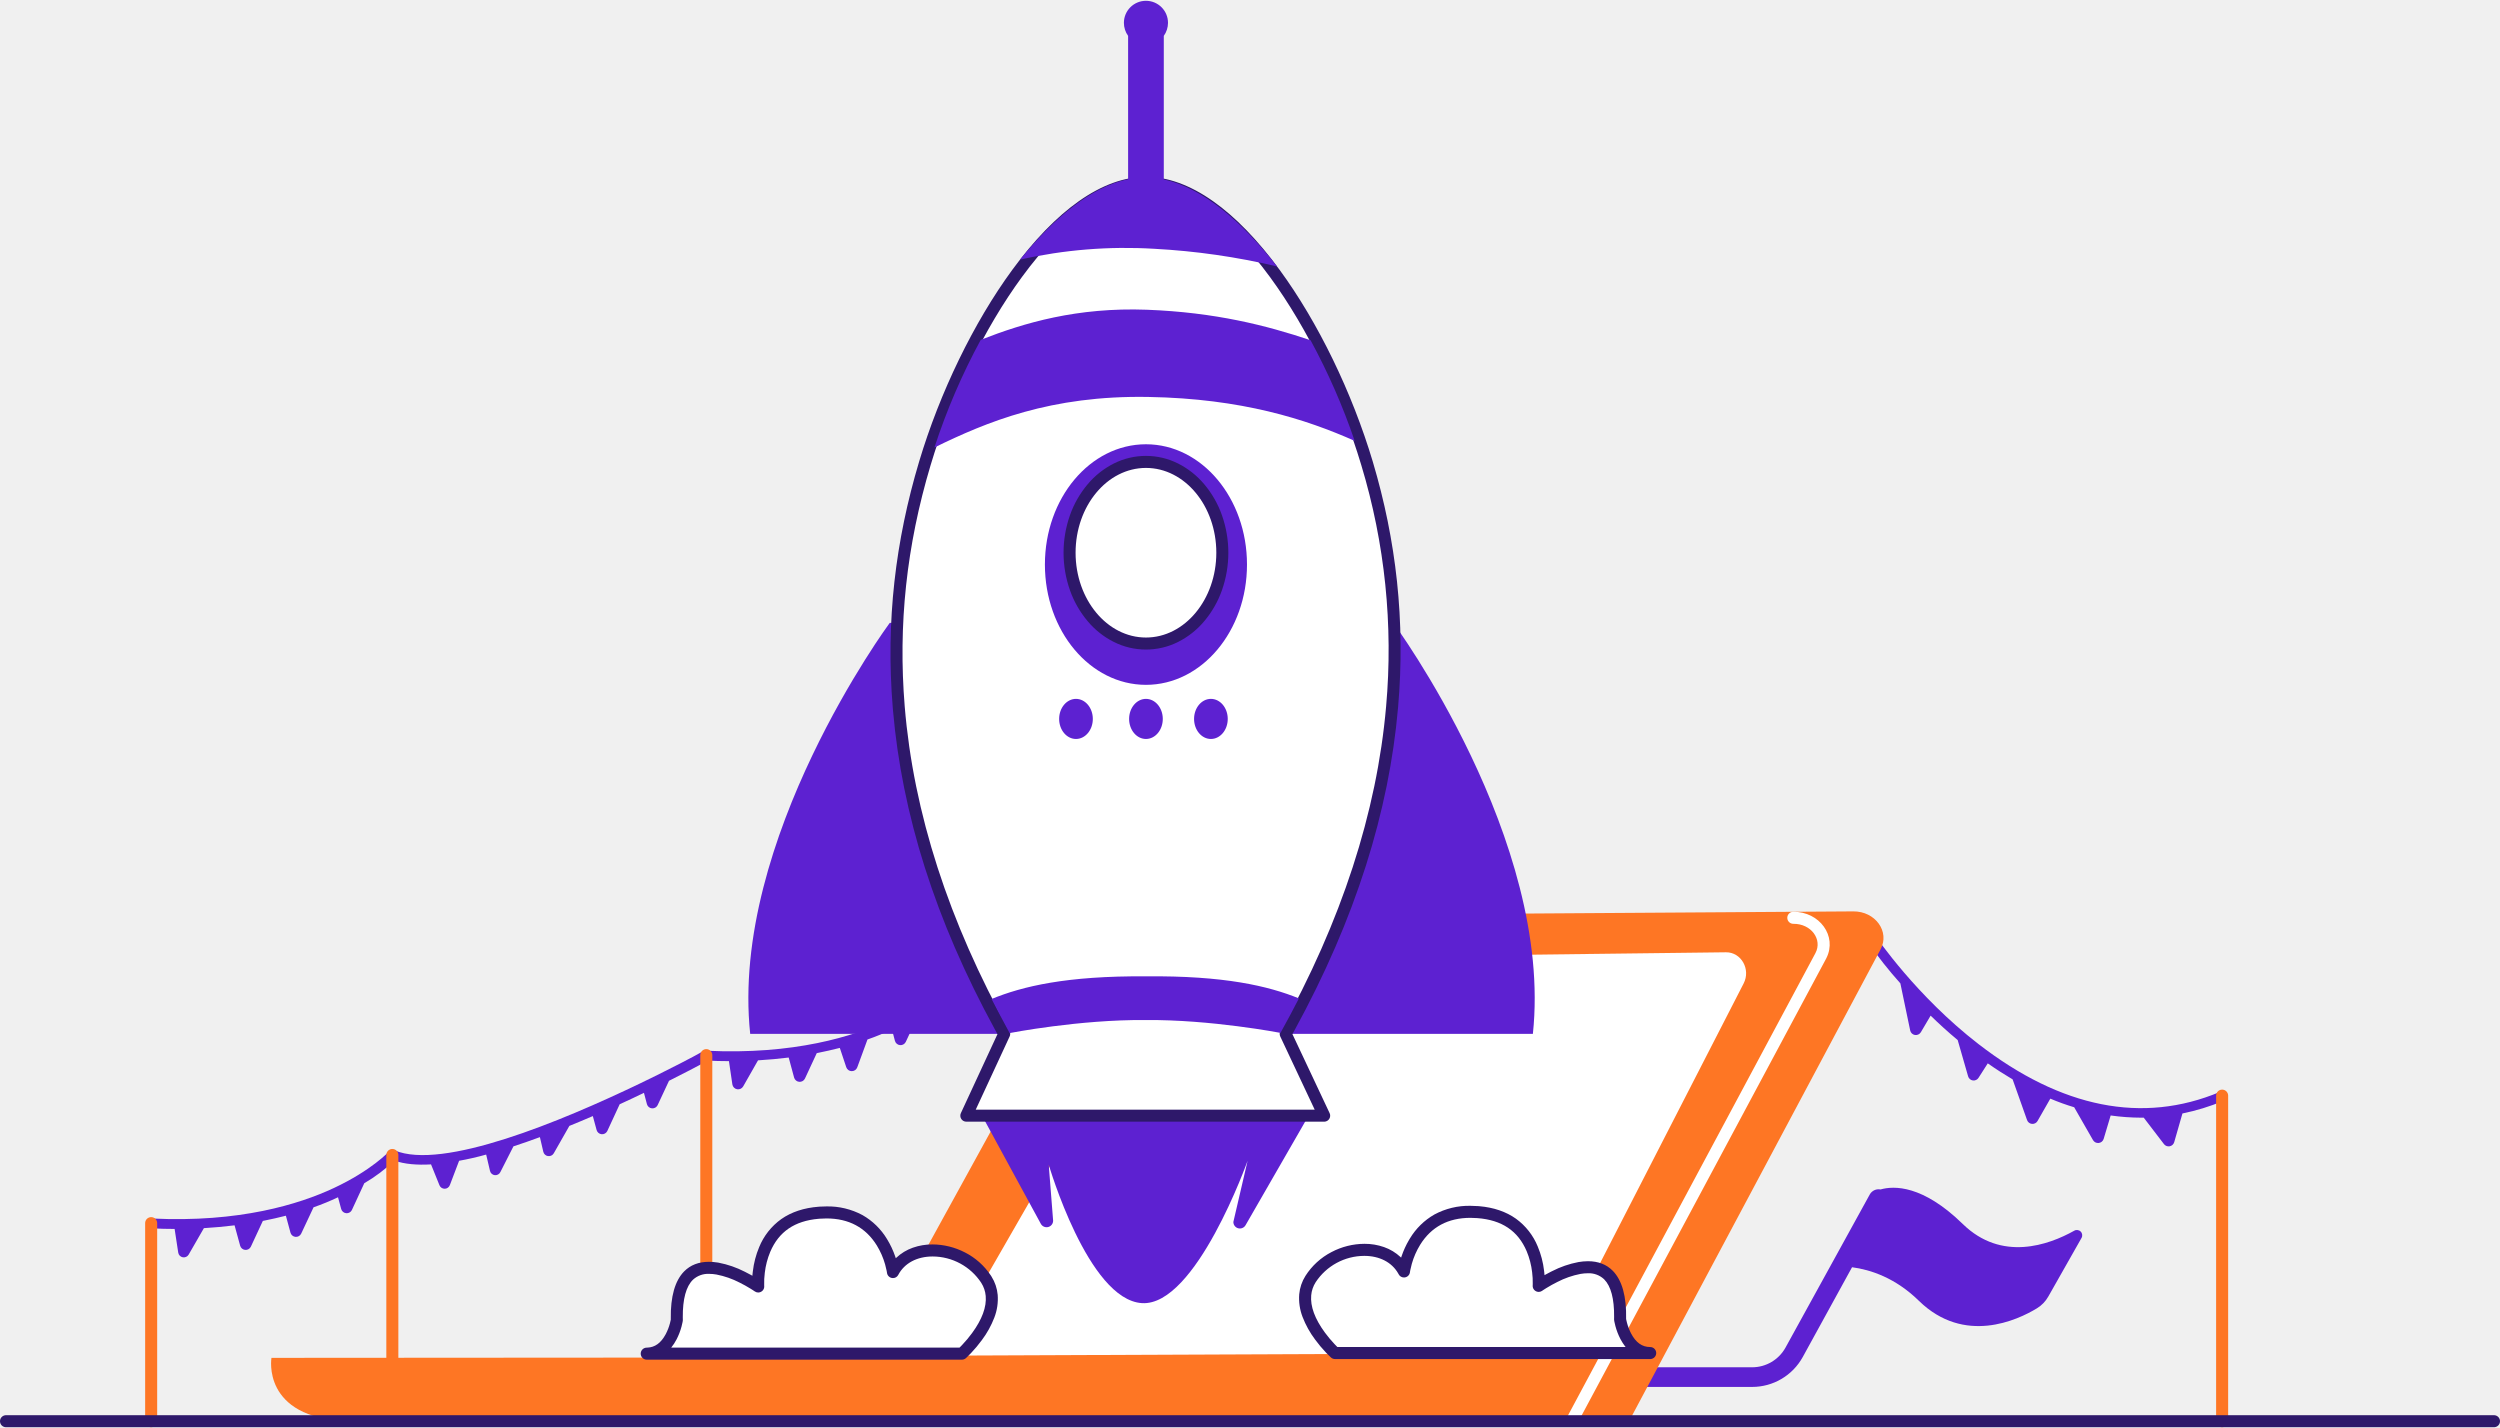
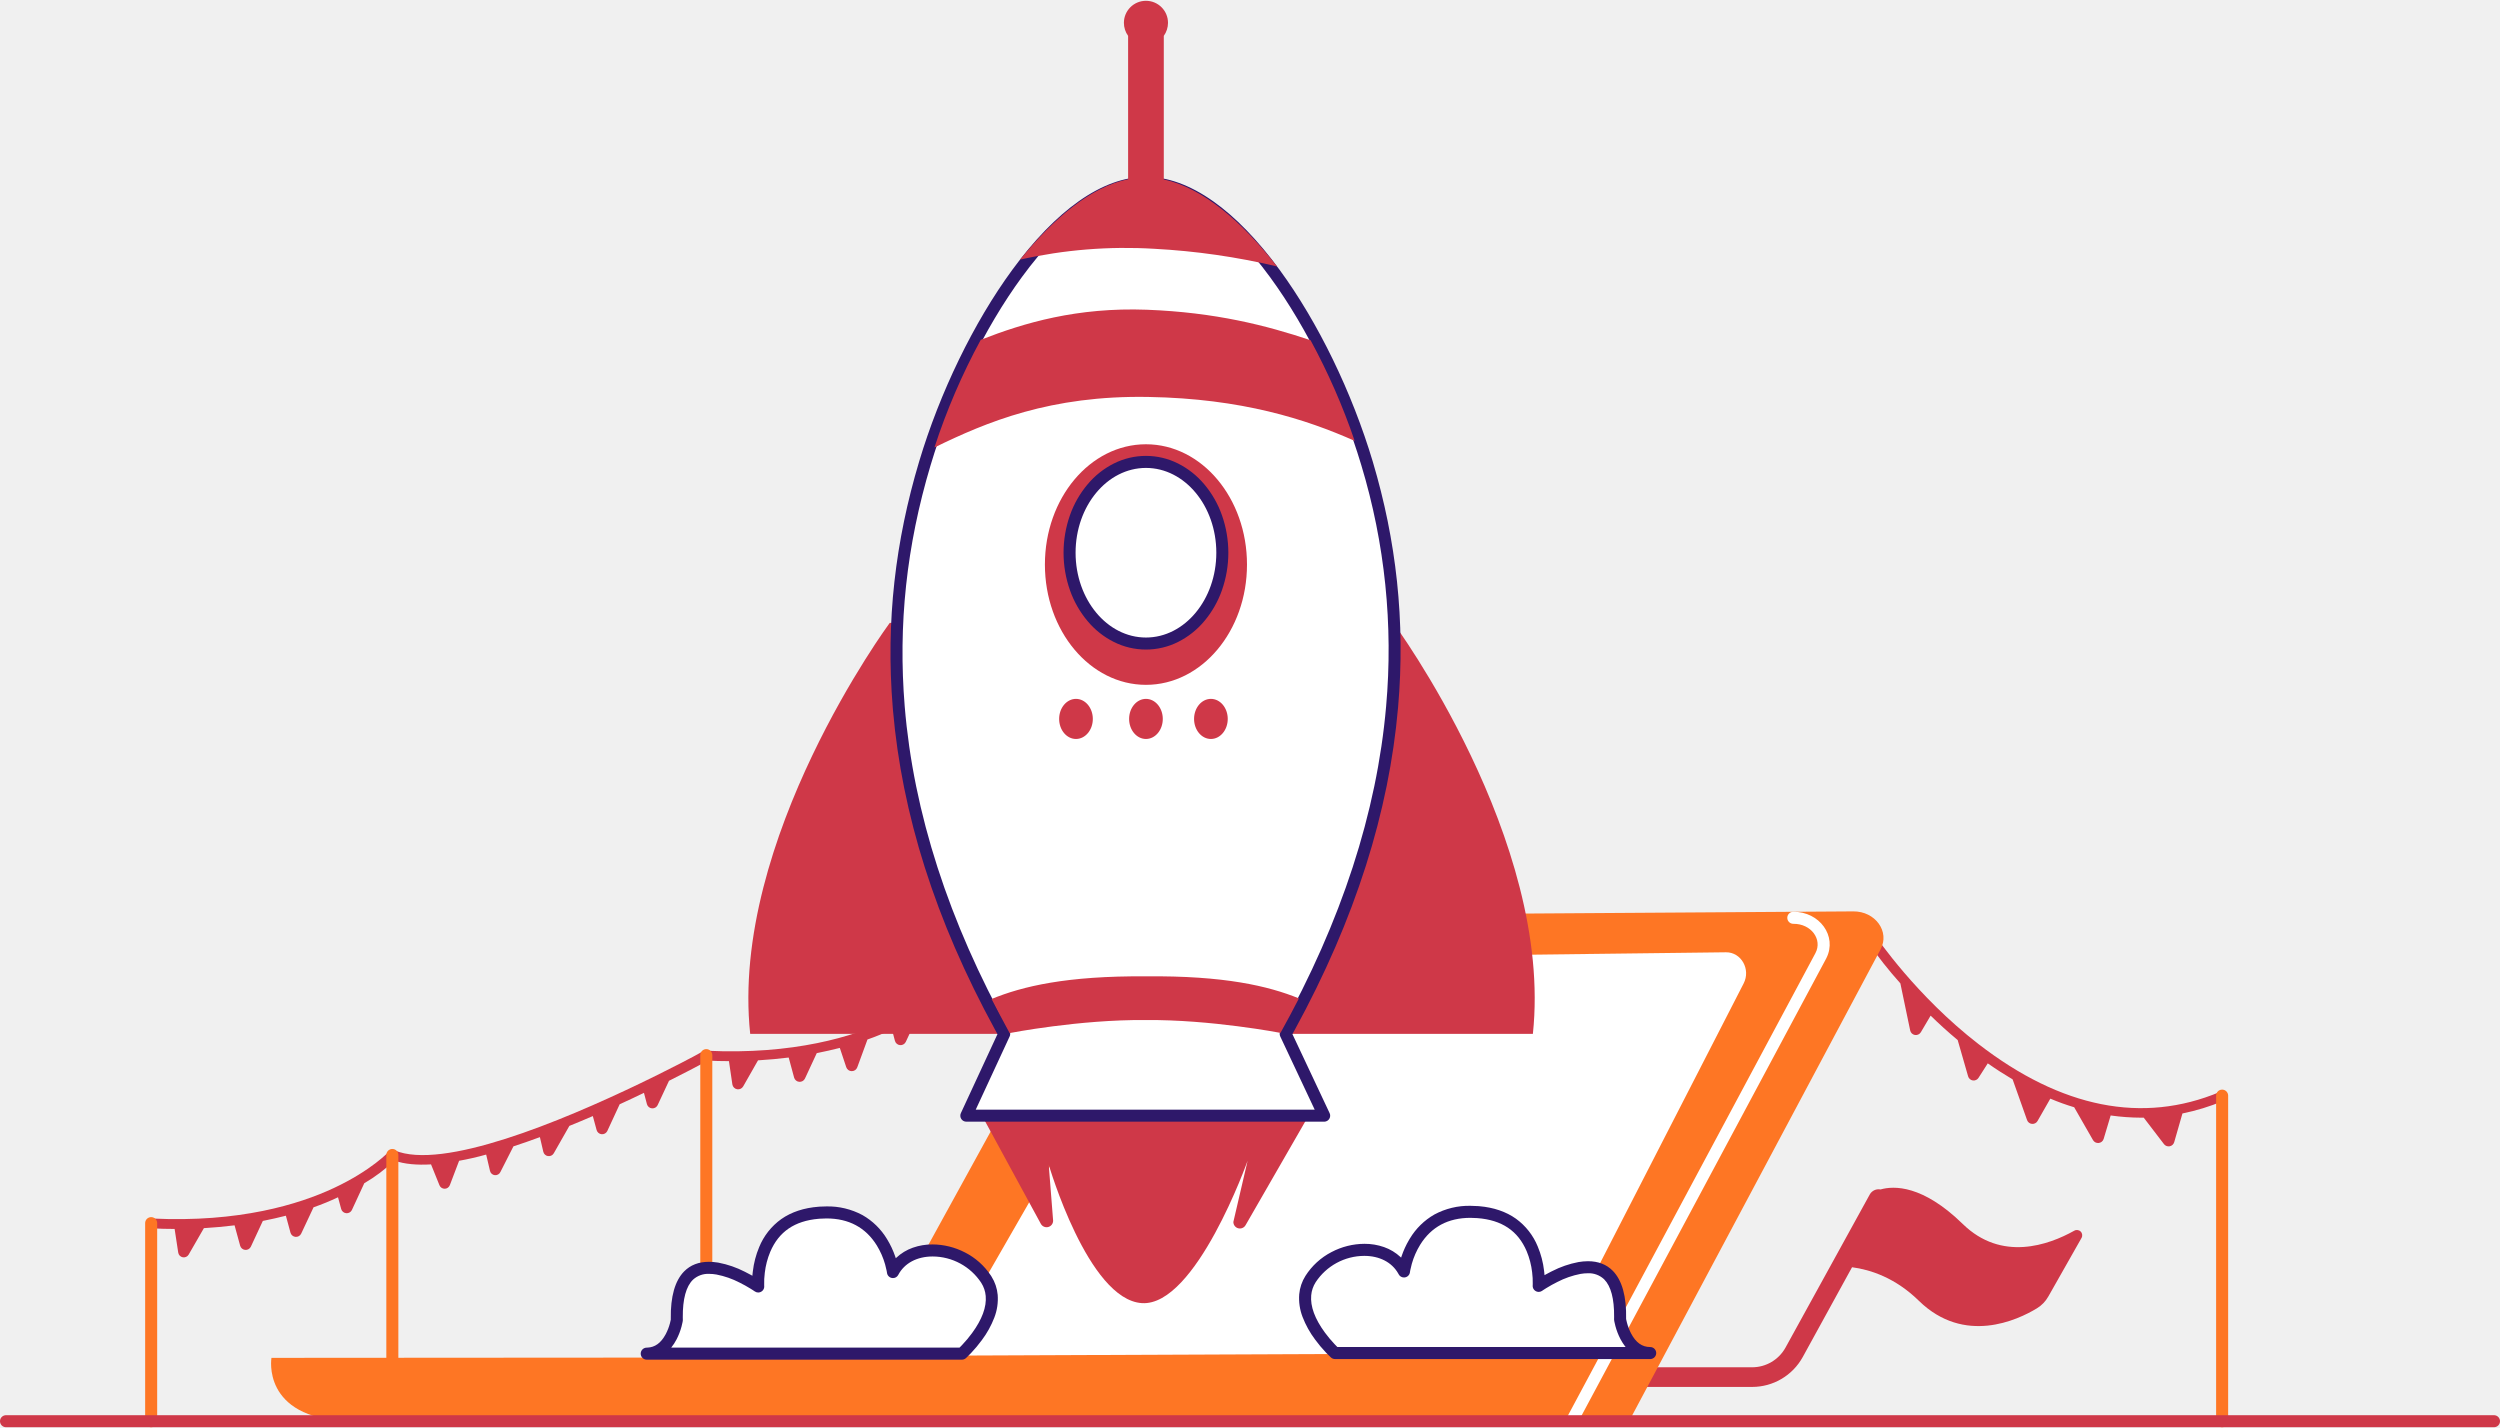
<svg xmlns="http://www.w3.org/2000/svg" viewBox="0 0 1247 711.9">
  <g id="product_launch_solid_II" data-name="product launch/solid_II" transform="translate(2.5)">
    <g id="product_launch_solid_II-2" data-name="product launch/solid_II" transform="translate(-3)">
      <g id="product_launch_solid_II-3" data-name="product launch_solid_II">
-         <path id="flag" d="M302.6,21.456c-12.7,7.1-36.2,15.6-55.6-3.4-20-19.5-34.3-19.1-41-17.2a5.036,5.036,0,0,0-5.3,2.4l-42.1,76.5a19.015,19.015,0,0,1-16.6,9.8H4.9a4.9,4.9,0,1,0,0,9.8H142a28.78,28.78,0,0,0,25.2-14.9l24.6-44.8c9.2,1.2,21.7,5.3,33.4,16.8,22.6,22,49.1,9.6,58.8,3.7a16.13,16.13,0,0,0,5.7-5.9l16.5-29.1A2.652,2.652,0,0,0,302.6,21.456Z" transform="translate(732.5 592.444)" fill="#5d21d1" />
+         <path id="flag" d="M302.6,21.456c-12.7,7.1-36.2,15.6-55.6-3.4-20-19.5-34.3-19.1-41-17.2a5.036,5.036,0,0,0-5.3,2.4l-42.1,76.5a19.015,19.015,0,0,1-16.6,9.8H4.9a4.9,4.9,0,1,0,0,9.8H142a28.78,28.78,0,0,0,25.2-14.9l24.6-44.8c9.2,1.2,21.7,5.3,33.4,16.8,22.6,22,49.1,9.6,58.8,3.7a16.13,16.13,0,0,0,5.7-5.9l16.5-29.1A2.652,2.652,0,0,0,302.6,21.456Z" transform="translate(732.5 592.444)" fill="#CF3848" />
        <g id="flags" transform="translate(73 466)">
-           <path id="Path" d="M280.843,1.417a2.43,2.43,0,0,0-3.4-1.1c-.4.2-4.6,2.8-22.9,11.9l-8.4,4.1c-39.9,19.2-98.8,43.6-122.7,33.5a2.443,2.443,0,0,0-2.8.6c-.1.1-8.7,9.4-27.5,18.2-17.3,8.1-47.1,17.3-90.6,15.2a2.362,2.362,0,0,0-2.5,2.8,2.559,2.559,0,0,0,2.4,2.1c3.9.2,7.6.3,11.3.3l1.8,11.8a2.81,2.81,0,0,0,5.2,1l7.6-13.2c5.3-.3,10.4-.8,15.3-1.4l2.8,10.2a2.864,2.864,0,0,0,5.3.5l6-12.9c4.1-.8,7.9-1.7,11.5-2.6l2.3,8.5a2.864,2.864,0,0,0,5.3.5l6.2-13.2a122.609,122.609,0,0,0,12.2-5l1.6,5.9a2.864,2.864,0,0,0,5.3.5l6.2-13.4a80.144,80.144,0,0,0,15-11.3c5.1,1.8,11.3,2.3,18.3,1.9l4.2,10.4a2.778,2.778,0,0,0,5.2-.1l4.6-12.1c4.4-.8,8.9-1.8,13.5-3.1l1.9,8.1a2.76,2.76,0,0,0,5.2.6l6.5-12.8c4.4-1.4,8.8-3,13.2-4.6l1.7,7.3a2.833,2.833,0,0,0,5.2.8l7.8-13.7c3.9-1.6,7.8-3.2,11.7-4.9l1.9,7a2.864,2.864,0,0,0,5.3.5l6.2-13.4c4.2-1.9,8.2-3.8,12.1-5.7l1.5,5.7a2.864,2.864,0,0,0,5.3.5l5.7-12.2c15.5-7.8,18.4-9.6,19.9-10.4A3.181,3.181,0,0,0,280.843,1.417Z" transform="translate(0.857 57.983)" fill="#5d21d1" />
-           <path id="Path-2" data-name="Path" d="M123.443.2a2.443,2.443,0,0,0-2.8.6c-.1.1-8.7,9.4-27.5,18.2-17.3,8.1-47.1,17.3-90.6,15.2A2.362,2.362,0,0,0,.043,37a2.559,2.559,0,0,0,2.4,2.1c3.9.2,7.6.3,11.3.3l1.7,11.6a2.909,2.909,0,0,0,5.4,1l7.4-13c5.3-.3,10.4-.8,15.3-1.4l2.7,10a2.9,2.9,0,0,0,5.4.5l5.9-12.7c4.1-.8,7.9-1.7,11.5-2.6l3.2,9.6a2.915,2.915,0,0,0,5.5.1l5.1-13.9a122.609,122.609,0,0,0,12.2-5l1.5,5.7a2.9,2.9,0,0,0,5.4.5l6.1-13.1a80.144,80.144,0,0,0,15-11.3" transform="translate(277.357 23.9)" fill="#5d21d1" />
-           <path id="Path-3" data-name="Path" d="M179.077,79.877a2.39,2.39,0,0,0-3.2-1.4c-38.5,16.1-79,8-120.3-23.9-31.1-24-50.9-53.3-51.1-53.5a2.544,2.544,0,0,0-3.4-.7,2.544,2.544,0,0,0-.7,3.4,210.417,210.417,0,0,0,16.2,20.5l4.9,23.5a2.892,2.892,0,0,0,5.3.9l4.9-8.3c4.2,4.1,8.7,8.2,13.5,12.2l5.2,18.1a2.873,2.873,0,0,0,5.2.7l4.6-7.2c4.1,2.9,8.2,5.5,12.4,8l7.2,20.3a2.887,2.887,0,0,0,5.2.5l6.4-11.2a113.564,113.564,0,0,0,11.9,4.3l9.4,16.4a2.917,2.917,0,0,0,5.3-.6l3.5-11.7a112.468,112.468,0,0,0,15.3,1.1h1.2l10.1,13.2a2.913,2.913,0,0,0,5.1-1l4.1-14.3a109.057,109.057,0,0,0,20.2-6.2A2.469,2.469,0,0,0,179.077,79.877Z" transform="translate(858.823 0.223)" fill="#5d21d1" />
+           <path id="Path" d="M280.843,1.417a2.43,2.43,0,0,0-3.4-1.1c-.4.2-4.6,2.8-22.9,11.9l-8.4,4.1c-39.9,19.2-98.8,43.6-122.7,33.5a2.443,2.443,0,0,0-2.8.6c-.1.1-8.7,9.4-27.5,18.2-17.3,8.1-47.1,17.3-90.6,15.2a2.362,2.362,0,0,0-2.5,2.8,2.559,2.559,0,0,0,2.4,2.1c3.9.2,7.6.3,11.3.3l1.8,11.8a2.81,2.81,0,0,0,5.2,1l7.6-13.2c5.3-.3,10.4-.8,15.3-1.4l2.8,10.2a2.864,2.864,0,0,0,5.3.5l6-12.9c4.1-.8,7.9-1.7,11.5-2.6l2.3,8.5a2.864,2.864,0,0,0,5.3.5l6.2-13.2a122.609,122.609,0,0,0,12.2-5l1.6,5.9a2.864,2.864,0,0,0,5.3.5l6.2-13.4a80.144,80.144,0,0,0,15-11.3c5.1,1.8,11.3,2.3,18.3,1.9l4.2,10.4a2.778,2.778,0,0,0,5.2-.1l4.6-12.1c4.4-.8,8.9-1.8,13.5-3.1l1.9,8.1a2.76,2.76,0,0,0,5.2.6l6.5-12.8c4.4-1.4,8.8-3,13.2-4.6l1.7,7.3a2.833,2.833,0,0,0,5.2.8l7.8-13.7c3.9-1.6,7.8-3.2,11.7-4.9l1.9,7a2.864,2.864,0,0,0,5.3.5l6.2-13.4c4.2-1.9,8.2-3.8,12.1-5.7l1.5,5.7a2.864,2.864,0,0,0,5.3.5l5.7-12.2c15.5-7.8,18.4-9.6,19.9-10.4A3.181,3.181,0,0,0,280.843,1.417Z" transform="translate(0.857 57.983)" fill="#CF3848" />
+           <path id="Path-2" data-name="Path" d="M123.443.2a2.443,2.443,0,0,0-2.8.6c-.1.1-8.7,9.4-27.5,18.2-17.3,8.1-47.1,17.3-90.6,15.2A2.362,2.362,0,0,0,.043,37a2.559,2.559,0,0,0,2.4,2.1c3.9.2,7.6.3,11.3.3l1.7,11.6a2.909,2.909,0,0,0,5.4,1l7.4-13c5.3-.3,10.4-.8,15.3-1.4l2.7,10a2.9,2.9,0,0,0,5.4.5l5.9-12.7c4.1-.8,7.9-1.7,11.5-2.6l3.2,9.6a2.915,2.915,0,0,0,5.5.1l5.1-13.9a122.609,122.609,0,0,0,12.2-5l1.5,5.7a2.9,2.9,0,0,0,5.4.5l6.1-13.1a80.144,80.144,0,0,0,15-11.3" transform="translate(277.357 23.9)" fill="#CF3848" />
+           <path id="Path-3" data-name="Path" d="M179.077,79.877a2.39,2.39,0,0,0-3.2-1.4c-38.5,16.1-79,8-120.3-23.9-31.1-24-50.9-53.3-51.1-53.5a2.544,2.544,0,0,0-3.4-.7,2.544,2.544,0,0,0-.7,3.4,210.417,210.417,0,0,0,16.2,20.5l4.9,23.5a2.892,2.892,0,0,0,5.3.9l4.9-8.3c4.2,4.1,8.7,8.2,13.5,12.2l5.2,18.1a2.873,2.873,0,0,0,5.2.7l4.6-7.2c4.1,2.9,8.2,5.5,12.4,8l7.2,20.3a2.887,2.887,0,0,0,5.2.5l6.4-11.2a113.564,113.564,0,0,0,11.9,4.3l9.4,16.4a2.917,2.917,0,0,0,5.3-.6l3.5-11.7a112.468,112.468,0,0,0,15.3,1.1h1.2l10.1,13.2a2.913,2.913,0,0,0,5.1-1l4.1-14.3a109.057,109.057,0,0,0,20.2-6.2A2.469,2.469,0,0,0,179.077,79.877Z" transform="translate(858.823 0.223)" fill="#CF3848" />
          <path id="Path-4" data-name="Path" d="M3,0A3,3,0,0,1,5.995,2.824L6,3v98.8a3,3,0,0,1-5.995.176L0,101.8V3A3,3,0,0,1,3,0Z" transform="translate(-0.1 141.1)" fill="#fe7624" />
          <path id="Path-5" data-name="Path" d="M3,0A3,3,0,0,1,5.995,2.824L6,3V134.2a3,3,0,0,1-5.995.176L0,134.2V3A3,3,0,0,1,3,0Z" transform="translate(120.2 107.1)" fill="#fe7624" />
          <path id="Path-6" data-name="Path" d="M3,0A3,3,0,0,1,5.995,2.824L6,3V183.8a3,3,0,0,1-5.995.176L0,183.8V3A3,3,0,0,1,3,0Z" transform="translate(276.8 57.3)" fill="#fe7624" />
          <path id="Path-7" data-name="Path" d="M3,0A3,3,0,0,1,5.995,2.824L6,3V165.4a3,3,0,0,1-5.995.176L0,165.4V3A3,3,0,0,1,3,0Z" transform="translate(1032.9 77.5)" fill="#fe7624" />
        </g>
        <g id="laptop_1_" transform="translate(135 454)">
          <path id="laptop" d="M789.19,0l-362,2.4a14.982,14.982,0,0,0-13.4,7.6L296.99,222.5l-296.8.2s-5.1,29.8,37.6,31.6l640-.8L802.79,19C807.59,10.1,800.19-.1,789.19,0Z" transform="translate(0.71 0.599)" fill="#fe7624" />
          <path id="screen" d="M0,201.2l305.7-1.3L400.3,15.6C404,8.5,399.1-.1,391.5,0L113.7,3.4Z" transform="translate(334.9 20.999)" fill="#fff" />
          <path id="Path-8" data-name="Path" d="M113.074,0c13.1-.117,22.03,12.112,16.543,23.084l-.171.332-123.8,231.3a3,3,0,0,1-5.371-2.668l.081-.164L124.148,20.6c3.584-6.788-2.091-14.68-11.02-14.6a3,3,0,1,1-.054-6Z" transform="translate(646.899 0.799)" fill="#fff" />
        </g>
        <g id="rocket_3_" transform="translate(373)">
-           <path id="Path-9" data-name="Path" d="M0,0,33.5,61.6A3.267,3.267,0,0,0,39.6,60L37.4,32S57,99.4,83.9,101.1s52.7-71,52.7-71l-7.1,30.5a3.255,3.255,0,0,0,6.1,1.6L171.4,0" transform="translate(113.2 548.9)" fill="#5d21d1" />
-           <path id="Path-10" data-name="Path" d="M70.517,2.3s-79.9,108.2-69.6,205h176.3V0Z" transform="translate(0.783 308.4)" fill="#5d21d1" />
-           <path id="Path-11" data-name="Path" d="M106.7,2.3s79.9,108.2,69.6,205H0V0Z" transform="translate(215.8 308.4)" fill="#5d21d1" />
+           <path id="Path-9" data-name="Path" d="M0,0,33.5,61.6A3.267,3.267,0,0,0,39.6,60L37.4,32S57,99.4,83.9,101.1s52.7-71,52.7-71l-7.1,30.5a3.255,3.255,0,0,0,6.1,1.6L171.4,0" transform="translate(113.2 548.9)" fill="#CF3848" />
+           <path id="Path-10" data-name="Path" d="M70.517,2.3s-79.9,108.2-69.6,205h176.3V0Z" transform="translate(0.783 308.4)" fill="#CF3848" />
+           <path id="Path-11" data-name="Path" d="M106.7,2.3s79.9,108.2,69.6,205H0V0Z" transform="translate(215.8 308.4)" fill="#CF3848" />
          <path id="Path-12" data-name="Path" d="M194.114,424.5c67.7-121.7,60.3-218.3,40.6-284.5-19.8-66.2-66.2-140-110.3-140s-90.5,73.8-110.3,140-28.1,162.8,39.6,284.5l-18.9,40.8h178.5l-19.2-40.8Z" transform="translate(74.686 91.2)" fill="#fff" />
          <path id="Path_2_" d="M216.327,471.3H37.826a3,3,0,0,1-2.722-4.262L53.364,427.62l-1.126-2.046c-7.471-13.66-14.229-27.458-20.086-41.011a427.659,427.659,0,0,1-15.069-40.2A379.514,379.514,0,0,1,6.847,304.935a348.758,348.758,0,0,1-5.589-38.674l-.133-1.579C.25,254.036-.117,243.316.033,232.821c.148-10.3.8-20.707,1.936-30.93,1.113-10.008,2.726-20.159,4.8-30.169,2.02-9.771,4.539-19.723,7.487-29.581,10.374-34.684,27.32-69.58,46.492-95.739,10.9-14.871,22.071-26.393,33.2-34.245C105.387,4.09,116.651,0,127.427,0S149.466,4.09,160.9,12.157c11.134,7.852,22.305,19.373,33.2,34.245,19.173,26.16,36.119,61.056,46.493,95.743,2.913,9.789,5.4,19.7,7.378,29.46,2.029,9.986,3.6,20.131,4.669,30.154,1.091,10.231,1.695,20.656,1.793,30.986.1,10.523-.321,21.274-1.252,31.955a350.841,350.841,0,0,1-5.652,38.993,383.143,383.143,0,0,1-10.354,39.789,432.855,432.855,0,0,1-15.239,40.608c-5.923,13.694-12.756,27.64-20.309,41.449l-1.142,2.073,18.548,39.413a2.956,2.956,0,0,1-.138,2.814,2.99,2.99,0,0,1-2.4,1.459ZM127.427,6c-9.664,0-19.943,3.853-30.551,11.451-10.439,7.477-20.967,18.41-31.291,32.5C46.8,75.575,30.186,109.8,20,143.86,7.974,184.069,3.756,223.43,7.1,264.192c4.344,52.886,21.921,107.34,52.244,161.85a3.008,3.008,0,0,1,.1,2.719L42.521,465.3H211.6l-17.186-36.523a2.992,2.992,0,0,1,0-2.552l.094-.183c30.375-54.6,48.109-109.063,52.709-161.865A317.74,317.74,0,0,0,234.852,143.86c-10.186-34.055-26.8-68.284-45.583-93.911-10.325-14.087-20.853-25.02-31.292-32.5C147.369,9.853,137.091,6,127.427,6Z" transform="translate(71.674 88.2)" fill="#2e186a" />
-           <ellipse id="Oval" cx="50.4" cy="60" rx="50.4" ry="60" transform="translate(148.7 221.6)" fill="#5d21d1" />
-           <ellipse id="Oval-2" data-name="Oval" cx="8.4" cy="10" rx="8.4" ry="10" transform="translate(190.7 348.6)" fill="#5d21d1" />
-           <ellipse id="Oval-3" data-name="Oval" cx="8.4" cy="10" rx="8.4" ry="10" transform="translate(223.1 348.6)" fill="#5d21d1" />
-           <ellipse id="Oval-4" data-name="Oval" cx="8.4" cy="10" rx="8.4" ry="10" transform="translate(155.8 348.6)" fill="#5d21d1" />
+           <ellipse id="Oval" cx="50.4" cy="60" rx="50.4" ry="60" transform="translate(148.7 221.6)" fill="#CF3848" />
+           <ellipse id="Oval-2" data-name="Oval" cx="8.4" cy="10" rx="8.4" ry="10" transform="translate(190.7 348.6)" fill="#CF3848" />
+           <ellipse id="Oval-3" data-name="Oval" cx="8.4" cy="10" rx="8.4" ry="10" transform="translate(223.1 348.6)" fill="#CF3848" />
+           <ellipse id="Oval-4" data-name="Oval" cx="8.4" cy="10" rx="8.4" ry="10" transform="translate(155.8 348.6)" fill="#CF3848" />
          <ellipse id="Oval-5" data-name="Oval" cx="38.1" cy="45.3" rx="38.1" ry="45.3" transform="translate(161 230.4)" fill="#fff" />
          <path id="Oval_2_" d="M41.1,96.6a35.71,35.71,0,0,1-16.051-3.81A41.224,41.224,0,0,1,11.991,82.414,49.391,49.391,0,0,1,3.212,67.057a56.369,56.369,0,0,1,0-37.514,49.393,49.393,0,0,1,8.779-15.358A41.225,41.225,0,0,1,25.049,3.81a35.713,35.713,0,0,1,32.1,0A41.223,41.223,0,0,1,70.209,14.186a49.393,49.393,0,0,1,8.778,15.358,56.371,56.371,0,0,1,0,37.514,49.391,49.391,0,0,1-8.778,15.357A41.223,41.223,0,0,1,57.151,92.79,35.71,35.71,0,0,1,41.1,96.6ZM41.1,6C21.746,6,6,24.976,6,48.3S21.746,90.6,41.1,90.6,76.2,71.625,76.2,48.3,60.455,6,41.1,6Z" transform="translate(158 227.4)" fill="#2e186a" />
-           <path id="Path-13" data-name="Path" d="M71.7,89.1V17.5A11.2,11.2,0,0,0,73.8,11a11,11,0,0,0-22,0,11.2,11.2,0,0,0,2.1,6.5V89c-18.5,3.8-37,19.3-53.9,40.1a239.042,239.042,0,0,1,67-5.4,345.825,345.825,0,0,1,61.2,8.8C110.7,110.1,91.1,93.3,71.7,89.1Z" transform="translate(136.3 0.4)" fill="#5d21d1" />
-           <path id="Path-14" data-name="Path" d="M187.6,15.343c-22.1-7.4-47.5-13.9-81.6-15.2-34.8-1.3-61.2,6.5-82.9,15A320.817,320.817,0,0,0,0,68.843c26-12.7,57.9-26.1,106.8-25.2,46.5.8,78.5,11.1,102.8,21.9A322.659,322.659,0,0,0,187.6,15.343Z" transform="translate(93.6 154.357)" fill="#5d21d1" />
-           <path id="Path-15" data-name="Path" d="M144.1,28.222c3.2-5.8,6.3-11.5,9.2-17.2C138,4.822,116-.378,76.9.022c-39.5-.3-61.6,5-76.9,11.3,2.9,5.6,5.9,11.3,9,17,0,0,34.7-6.8,67.8-6.5C109.4,21.522,144.1,28.222,144.1,28.222Z" transform="translate(122.1 486.978)" fill="#5d21d1" />
+           <path id="Path-13" data-name="Path" d="M71.7,89.1V17.5A11.2,11.2,0,0,0,73.8,11a11,11,0,0,0-22,0,11.2,11.2,0,0,0,2.1,6.5V89c-18.5,3.8-37,19.3-53.9,40.1a239.042,239.042,0,0,1,67-5.4,345.825,345.825,0,0,1,61.2,8.8C110.7,110.1,91.1,93.3,71.7,89.1Z" transform="translate(136.3 0.4)" fill="#CF3848" />
+           <path id="Path-14" data-name="Path" d="M187.6,15.343c-22.1-7.4-47.5-13.9-81.6-15.2-34.8-1.3-61.2,6.5-82.9,15A320.817,320.817,0,0,0,0,68.843c26-12.7,57.9-26.1,106.8-25.2,46.5.8,78.5,11.1,102.8,21.9A322.659,322.659,0,0,0,187.6,15.343Z" transform="translate(93.6 154.357)" fill="#CF3848" />
+           <path id="Path-15" data-name="Path" d="M144.1,28.222c3.2-5.8,6.3-11.5,9.2-17.2C138,4.822,116-.378,76.9.022c-39.5-.3-61.6,5-76.9,11.3,2.9,5.6,5.9,11.3,9,17,0,0,34.7-6.8,67.8-6.5C109.4,21.522,144.1,28.222,144.1,28.222Z" transform="translate(122.1 486.978)" fill="#CF3848" />
        </g>
        <g id="clouds" transform="translate(320 601)">
          <path id="cloud_1_" d="M172.136,70.439H14.936s-22.6-20.3-12.2-36.9,37.7-20.6,46.6-3.8c0,0,3.9-32.1,36.8-29.6,33,2.5,30.4,36.8,30.4,36.8s41.7-29.5,40.6,16.6C157.036,53.439,159.636,70.439,172.136,70.439Z" transform="translate(331.464 3.461)" fill="#fff" />
          <path id="cloud_2_" d="M175.139,76.442H17.939a3,3,0,0,1-2.005-.769c-.308-.277-.983-.9-2.045-2l-.46-.481A66.383,66.383,0,0,1,8.05,66.764a46.6,46.6,0,0,1-6.3-11.352A26.03,26.03,0,0,1,.09,44.125,20.621,20.621,0,0,1,3.2,34.949,33.746,33.746,0,0,1,16.189,23.075a35.576,35.576,0,0,1,16.427-4.118,28.994,28.994,0,0,1,9.79,1.63,23.209,23.209,0,0,1,8.24,5l.268.261.226-.684A43.553,43.553,0,0,1,54.9,16.952l.4-.66A33.763,33.763,0,0,1,67.522,4.331,36.426,36.426,0,0,1,85.5,0c1.257,0,2.558.05,3.867.15L89.9.193c7.2.621,13.363,2.725,18.317,6.252a32.045,32.045,0,0,1,10.847,13.848,44.6,44.6,0,0,1,3.162,12.092c.09.741.164,1.47.219,2.167l0,.046.633-.356c.752-.419,1.532-.836,2.319-1.237l.8-.4a48.739,48.739,0,0,1,13.146-4.54,28.565,28.565,0,0,1,4.791-.43c5.1,0,9.257,1.613,12.372,4.794,4.641,4.741,6.874,12.811,6.636,23.985l.016.1.08.417c.088.433.206.928.341,1.433a25.984,25.984,0,0,0,2,5.211c2.4,4.623,5.528,6.87,9.563,6.87l.2.005a3,3,0,0,1,0,5.989l-.2.005ZM32.538,24.973A29.105,29.105,0,0,0,8.281,38.134a14.48,14.48,0,0,0-2.215,6.529c-.492,5.46,1.8,11.7,6.825,18.554a60.344,60.344,0,0,0,4.891,5.845c.354.374.714.743,1.1,1.128l.254.25H162.912l-.373-.472a24.417,24.417,0,0,1-2.107-3.29l-.18-.342a31.976,31.976,0,0,1-2.466-6.417c-.2-.729-.366-1.464-.491-2.124l-.034-.185c-.032-.177-.058-.339-.077-.481l-.021-.158-.02-.223,0-.355,0-.1.016-.92c.08-9-1.581-15.282-4.936-18.671l-.187-.184a11.135,11.135,0,0,0-8.013-2.878,21.913,21.913,0,0,0-3.666.334,42.825,42.825,0,0,0-11.5,4.006c-1.867.923-3.721,1.951-5.509,3.057-.334.207-.665.416-.985.622l-.7.459-.534.363a2.962,2.962,0,0,1-1.582.464,3.047,3.047,0,0,1-2.225-.978,2.951,2.951,0,0,1-.777-2.256l.013-.247.016-.439a40.1,40.1,0,0,0-.31-5.916,38.651,38.651,0,0,0-2.725-10.467C109.2,12.461,101.142,7.059,88.911,6.133,87.747,6.044,86.6,6,85.487,6,74.366,6,65.925,10.525,60.4,19.452a37.789,37.789,0,0,0-4.148,9.472c-.309,1.074-.562,2.119-.751,3.108-.077.4-.123.678-.149.841l-.058.407a2.971,2.971,0,0,1-2.976,2.465,2.936,2.936,0,0,1-2.627-1.6l-.228-.415C46.3,28.165,40.136,24.972,32.538,24.973Z" transform="translate(328.461 0.459)" fill="#2e186a" />
          <path id="cloud" d="M0,70.439H157.2s22.6-20.3,12.2-36.9-37.7-20.6-46.6-3.8c0,0-3.9-32.1-36.8-29.6-33,2.5-30.4,36.8-30.4,36.8S13.9,7.439,15,53.539C15.1,53.439,12.5,70.339,0,70.439Z" transform="translate(3.1 3.761)" fill="#fff" />
          <path id="cloud_2_2" data-name="cloud_2_" d="M160.2,76.442H3a3,3,0,0,1-.023-6l.311-.007c3.8-.143,6.782-2.294,9.1-6.577l.173-.326a25.893,25.893,0,0,0,2-5.188c.159-.589.294-1.166.39-1.668L15,56.41l-.008-.46c-.167-10.962,2.081-18.888,6.681-23.558,3.111-3.158,7.261-4.76,12.337-4.76a28.138,28.138,0,0,1,4.341.356l.45.074A48.741,48.741,0,0,1,51.942,32.6c1.04.514,2.09,1.066,3.119,1.639l.632.356.049-.573c.035-.384.071-.739.11-1.084l.065-.555a44.6,44.6,0,0,1,3.162-12.092A32,32,0,0,1,70.1,6.323C75.144,2.784,81.427.707,88.773.15l.551-.04C90.443.037,91.558,0,92.639,0a36.428,36.428,0,0,1,17.978,4.331,33.763,33.763,0,0,1,12.226,11.962A43.192,43.192,0,0,1,127,25.167l.226.684.269-.261a23.209,23.209,0,0,1,8.24-5,28.993,28.993,0,0,1,9.789-1.631,35.584,35.584,0,0,1,16.142,3.969A33.9,33.9,0,0,1,174.58,34.384l.362.565a20.62,20.62,0,0,1,3.107,9.176,26.032,26.032,0,0,1-1.66,11.287,46.59,46.59,0,0,1-6.3,11.352,66.29,66.29,0,0,1-5.378,6.429c-1.123,1.183-1.9,1.921-2.26,2.256l-.246.224A2.991,2.991,0,0,1,160.2,76.442ZM34.117,33.643A11.135,11.135,0,0,0,26.1,36.52c-3.481,3.34-5.2,9.684-5.124,18.854l.014.912.006.12,0,.344-.021.223-.02.158c-.013.089-.029.194-.048.306l-.065.358c-.123.646-.293,1.377-.491,2.114A31.931,31.931,0,0,1,17.886,66.3a24.194,24.194,0,0,1-2.672,4.11l-.023.028H159c.17-.166.344-.339.517-.515l.551-.564.287-.3a60.353,60.353,0,0,0,4.891-5.845c5.02-6.852,7.316-13.095,6.825-18.554a14.481,14.481,0,0,0-2.215-6.529A29.1,29.1,0,0,0,145.6,24.973c-7.81,0-14.061,3.343-17.15,9.173l-.087.155a2.9,2.9,0,0,1-2.54,1.443,2.985,2.985,0,0,1-3-2.641l-.049-.337-.131-.734c-.19-.989-.443-2.034-.751-3.108a37.789,37.789,0,0,0-4.148-9.472C112.214,10.525,103.772,6,92.651,6c-1.108,0-2.26.045-3.424.133l-.523.043C76.762,7.219,68.876,12.607,64.6,22.646a38.65,38.65,0,0,0-2.725,10.467,39.173,39.173,0,0,0-.3,6.251l.026.517a2.944,2.944,0,0,1-.839,2.145,3.056,3.056,0,0,1-2.171.921,2.972,2.972,0,0,1-1.722-.558l-.394-.269-.7-.459-.074-.048-.237-.152-.673-.422c-1.783-1.1-3.636-2.132-5.508-3.057a42.824,42.824,0,0,0-11.5-4.006A21.906,21.906,0,0,0,34.117,33.643Z" transform="translate(0.1 0.759)" fill="#2e186a" />
        </g>
-         <path id="line" d="M1244,0a3,3,0,0,1,.176,5.995L1244,6H3A3,3,0,0,1,2.824.005L3,0Z" transform="translate(0.5 705.9)" fill="#2e186a" />
+         <path id="line" d="M1244,0a3,3,0,0,1,.176,5.995L1244,6H3A3,3,0,0,1,2.824.005L3,0Z" transform="translate(0.5 705.9)" fill="#CF3848" />
      </g>
    </g>
  </g>
</svg>
